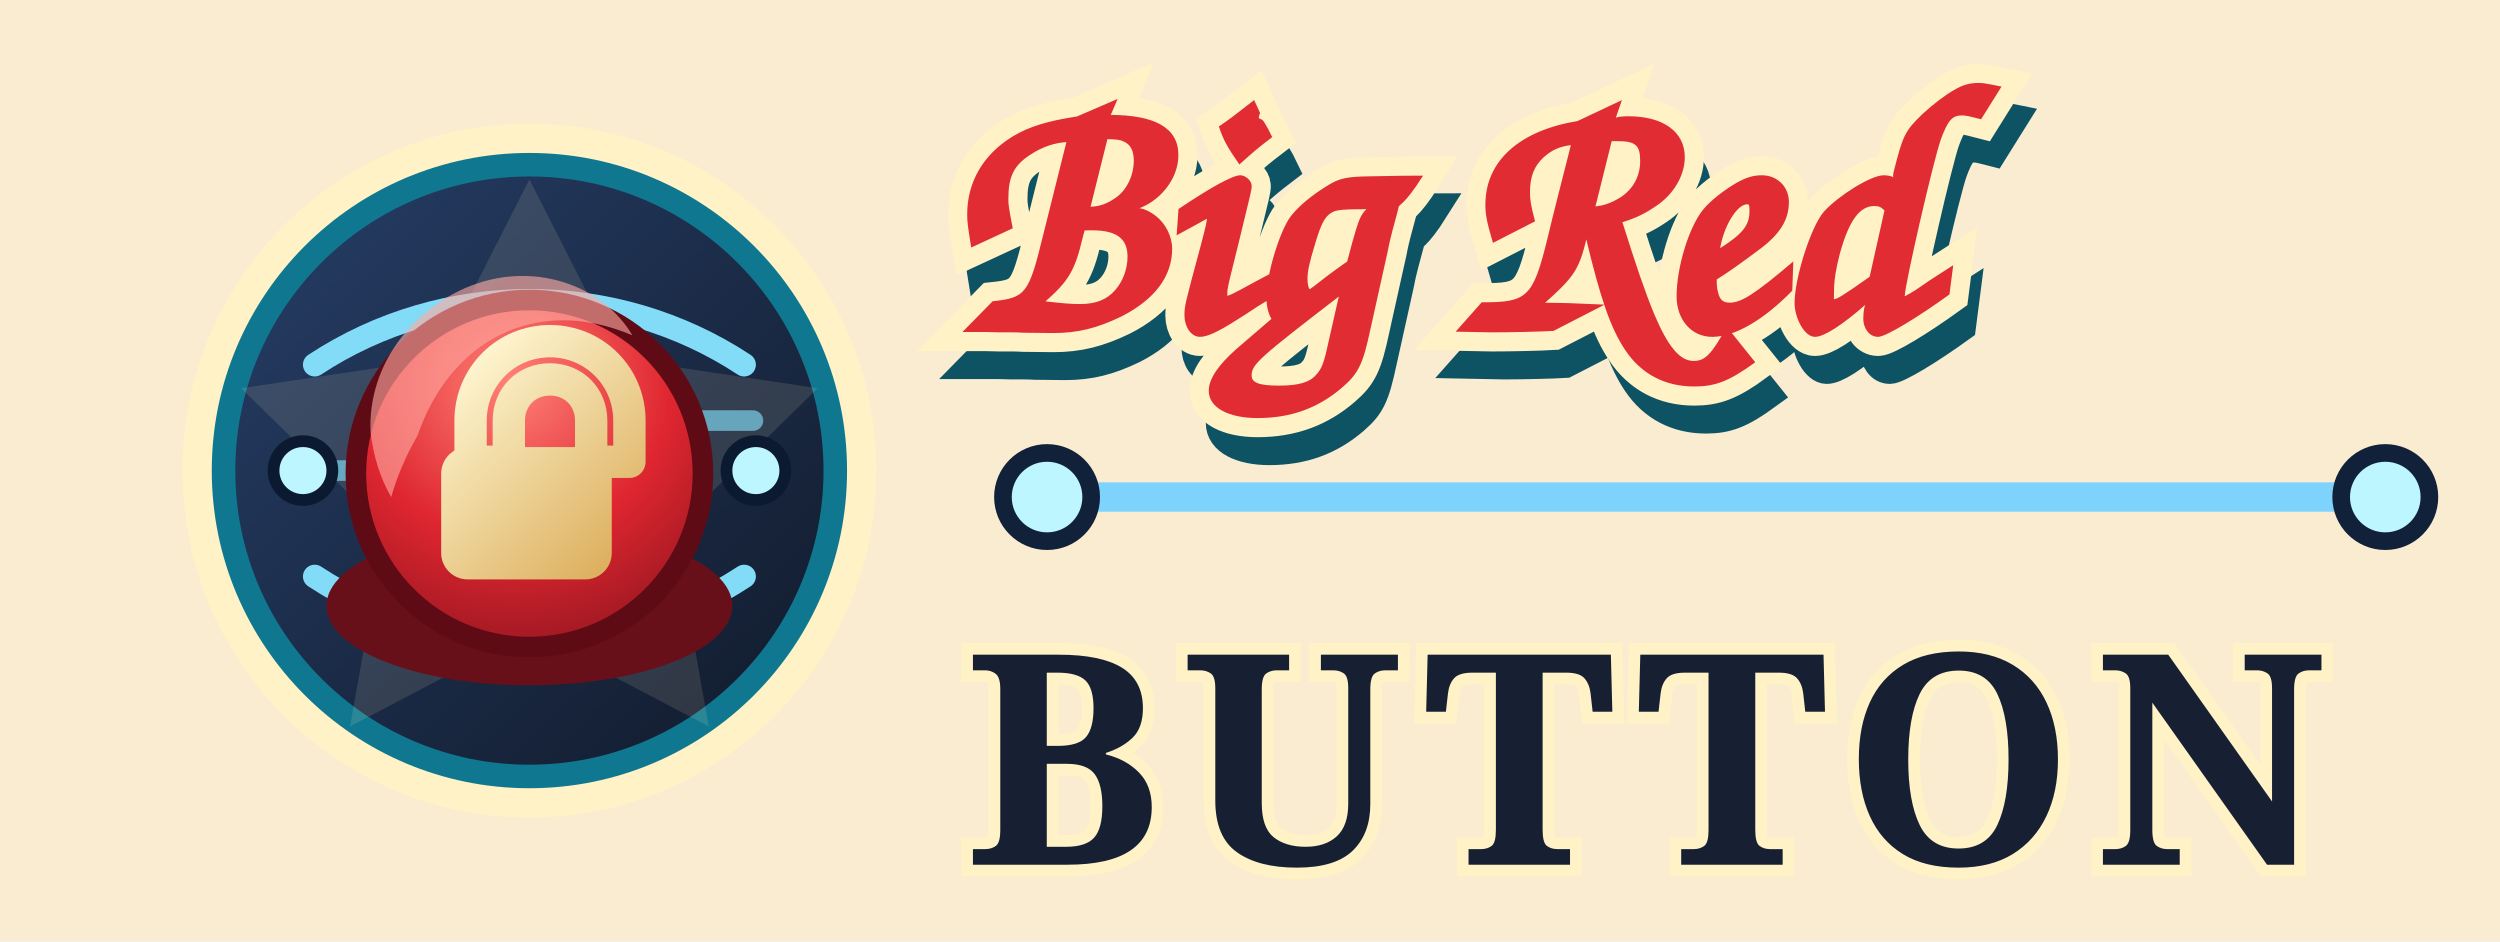
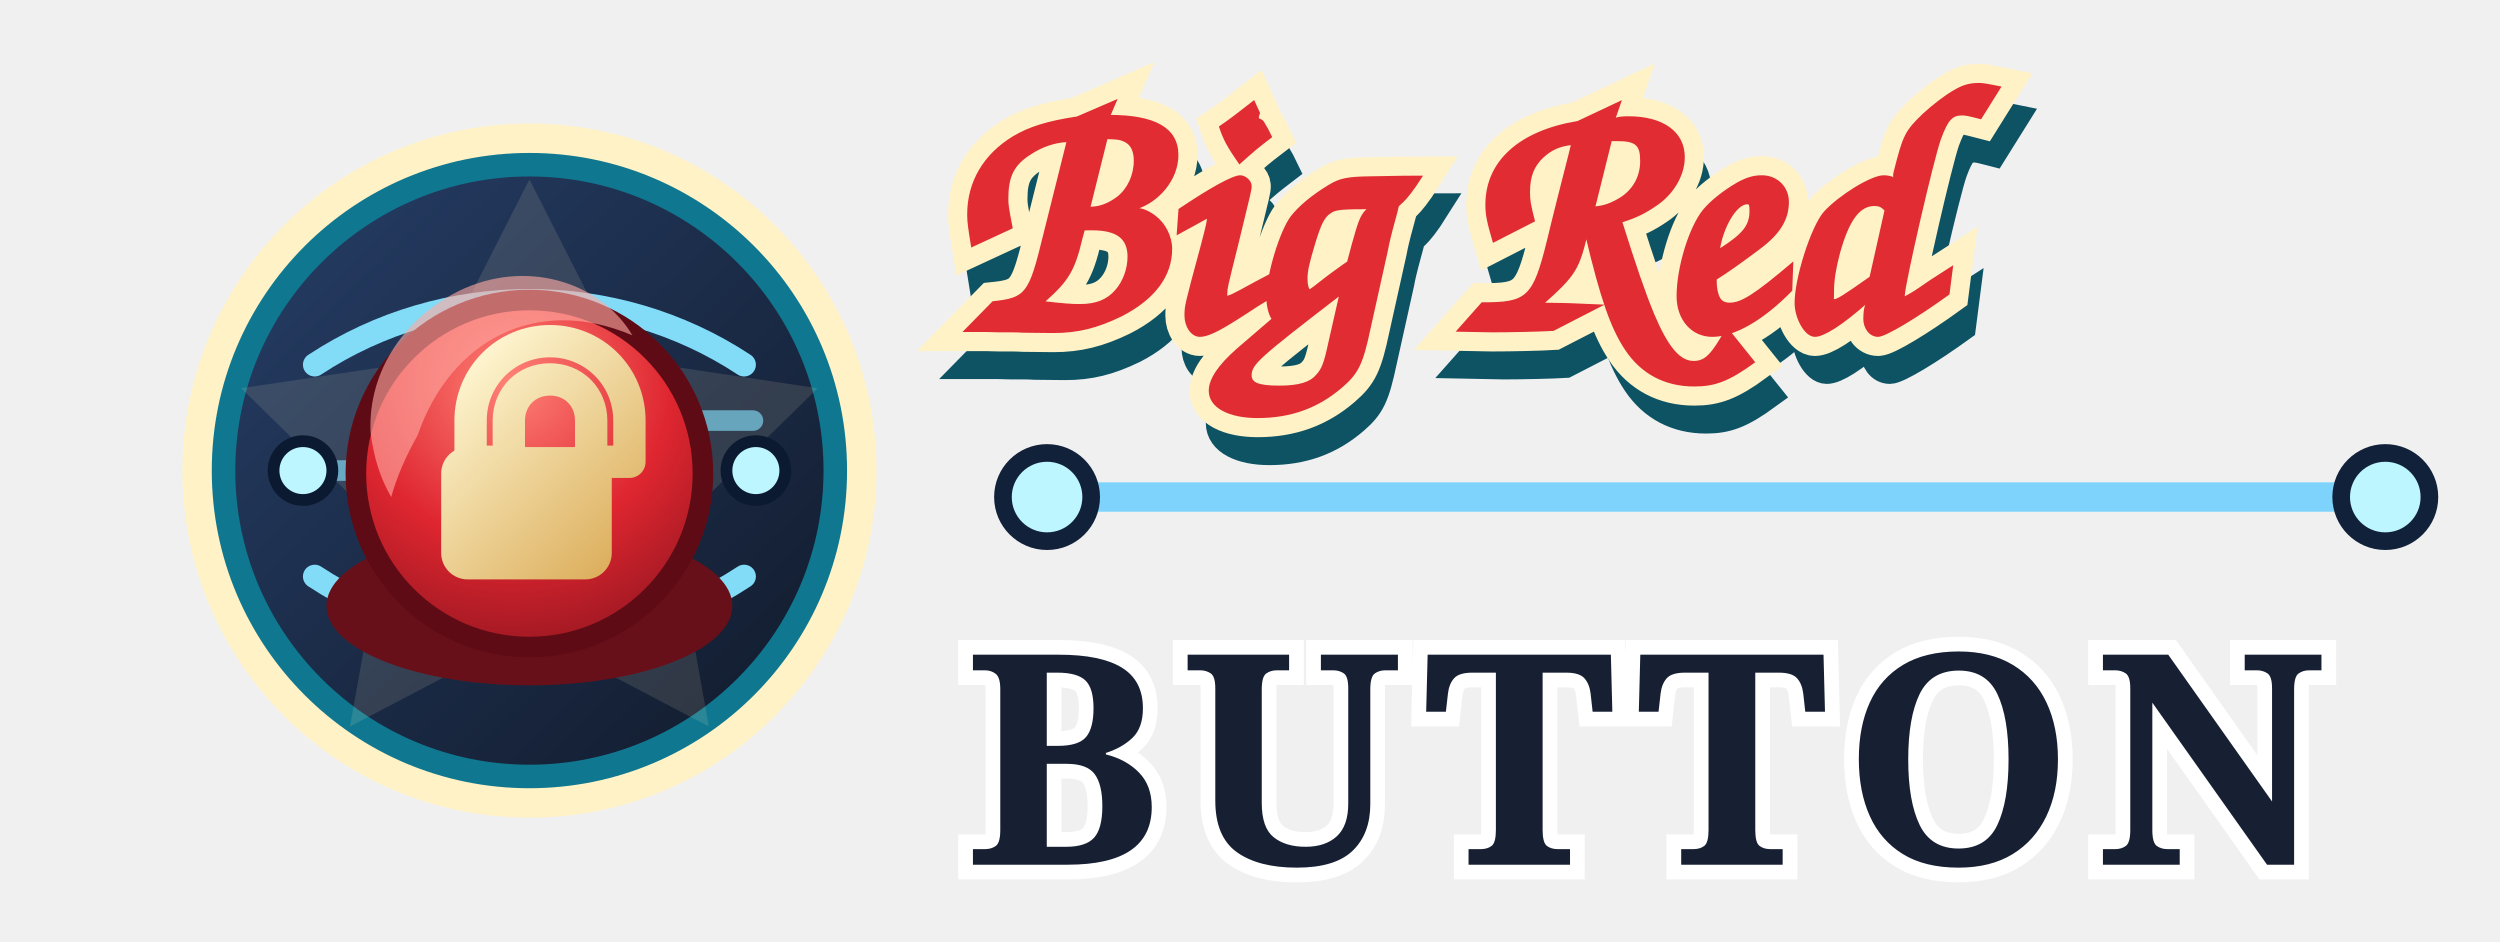
<svg xmlns="http://www.w3.org/2000/svg" viewBox="0 0 850 320" role="img" aria-labelledby="title desc">
  <defs>
    <radialGradient id="red" cx="120" cy="96" r="108" gradientUnits="userSpaceOnUse">
      <stop offset="0" stop-color="#ff8277" />
      <stop offset=".5" stop-color="#df2630" />
      <stop offset="1" stop-color="#82121c" />
    </radialGradient>
    <linearGradient id="navy" x1="32" x2="236" y1="28" y2="238" gradientUnits="userSpaceOnUse">
      <stop offset="0" stop-color="#253d65" />
      <stop offset="1" stop-color="#101827" />
    </linearGradient>
    <linearGradient id="gold" x1="94" x2="156" y1="95" y2="158" gradientUnits="userSpaceOnUse">
      <stop offset="0" stop-color="#fff8d5" />
      <stop offset="1" stop-color="#dcae5c" />
    </linearGradient>
    <style>
      .script {
        font-family: "Brush Script MT", "Brush Script", "Savoye LET", "Apple Chancery", cursive;
        font-size: 118px;
        font-weight: 700;
        letter-spacing: 0;
      }
      .block {
        font-family: "Phosphate", "Cooper Black", "Rockwell Extra Bold", Georgia, serif;
        font-size: 100px;
        font-weight: 900;
        letter-spacing: 7px;
      }
    </style>
  </defs>
-   <rect width="850" height="320" fill="#f9ecd0" />
  <g transform="translate(54 34)">
    <circle cx="126" cy="126" r="118" fill="#fff2c6" />
    <circle cx="126" cy="126" r="104" fill="url(#navy)" stroke="#0f7890" stroke-width="8" />
    <path d="M126 27 157 88 224 98 175 146 187 213 126 181 65 213 77 146 28 98 95 88Z" fill="#fff2c6" opacity=".12" />
    <path d="M53 90c44-29 102-29 146 0M53 162c44 29 102 29 146 0" fill="none" stroke="#82dcf8" stroke-width="8" stroke-linecap="round" />
    <path d="M50 126h40c18 0 23-17 40-17h72" fill="none" stroke="#82dcf8" stroke-width="7" stroke-linecap="round" opacity=".65" />
    <circle cx="49" cy="126" r="10" fill="#bdf6ff" stroke="#0b1a30" stroke-width="4" />
    <circle cx="203" cy="126" r="10" fill="#bdf6ff" stroke="#0b1a30" stroke-width="4" />
    <ellipse cx="126" cy="172" rx="69" ry="27" fill="#681019" />
    <circle cx="126" cy="127" r="59" fill="url(#red)" stroke="#5f0b15" stroke-width="7" />
    <path d="M88 114c11-32 40-48 73-34-10-17-34-26-57-16-20 9-33 28-32 49 1 8 3 15 7 22 2-7 5-14 9-21Z" fill="#ffaaa1" opacity=".62" />
    <path d="M106 123v-14c0-15 12-27 27-27s27 12 27 27v14h-13v-14c0-8-6-14-14-14s-14 6-14 14v14h-13Z" fill="none" stroke="url(#gold)" stroke-width="11" stroke-linecap="round" stroke-linejoin="round" />
    <rect x="96" y="118" width="58" height="45" rx="9" fill="url(#gold)" />
  </g>
  <g transform="translate(320 26)">
    <text class="script" x="4" y="98" fill="#0d5364" stroke="#0d5364" stroke-width="10" paint-order="stroke fill">Big Red</text>
    <text class="script" x="0" y="87" fill="#e02c32" stroke="#fff2c6" stroke-width="13" paint-order="stroke fill">Big Red</text>
    <rect x="36" y="138" width="455" height="10" rx="5" fill="#7dd3fc" />
    <circle cx="36" cy="143" r="15" fill="#bdf6ff" stroke="#12213a" stroke-width="6" />
    <circle cx="491" cy="143" r="15" fill="#bdf6ff" stroke="#12213a" stroke-width="6" />
-     <text class="block" x="8" y="268" fill="#172033" stroke="#fff2c6" stroke-width="8" paint-order="stroke fill">BUTTON</text>
+     <text class="block" x="8" y="268" fill="#172033" stroke="#ffffff" stroke-width="10" paint-order="stroke fill">BUTTON</text>
  </g>
</svg>
